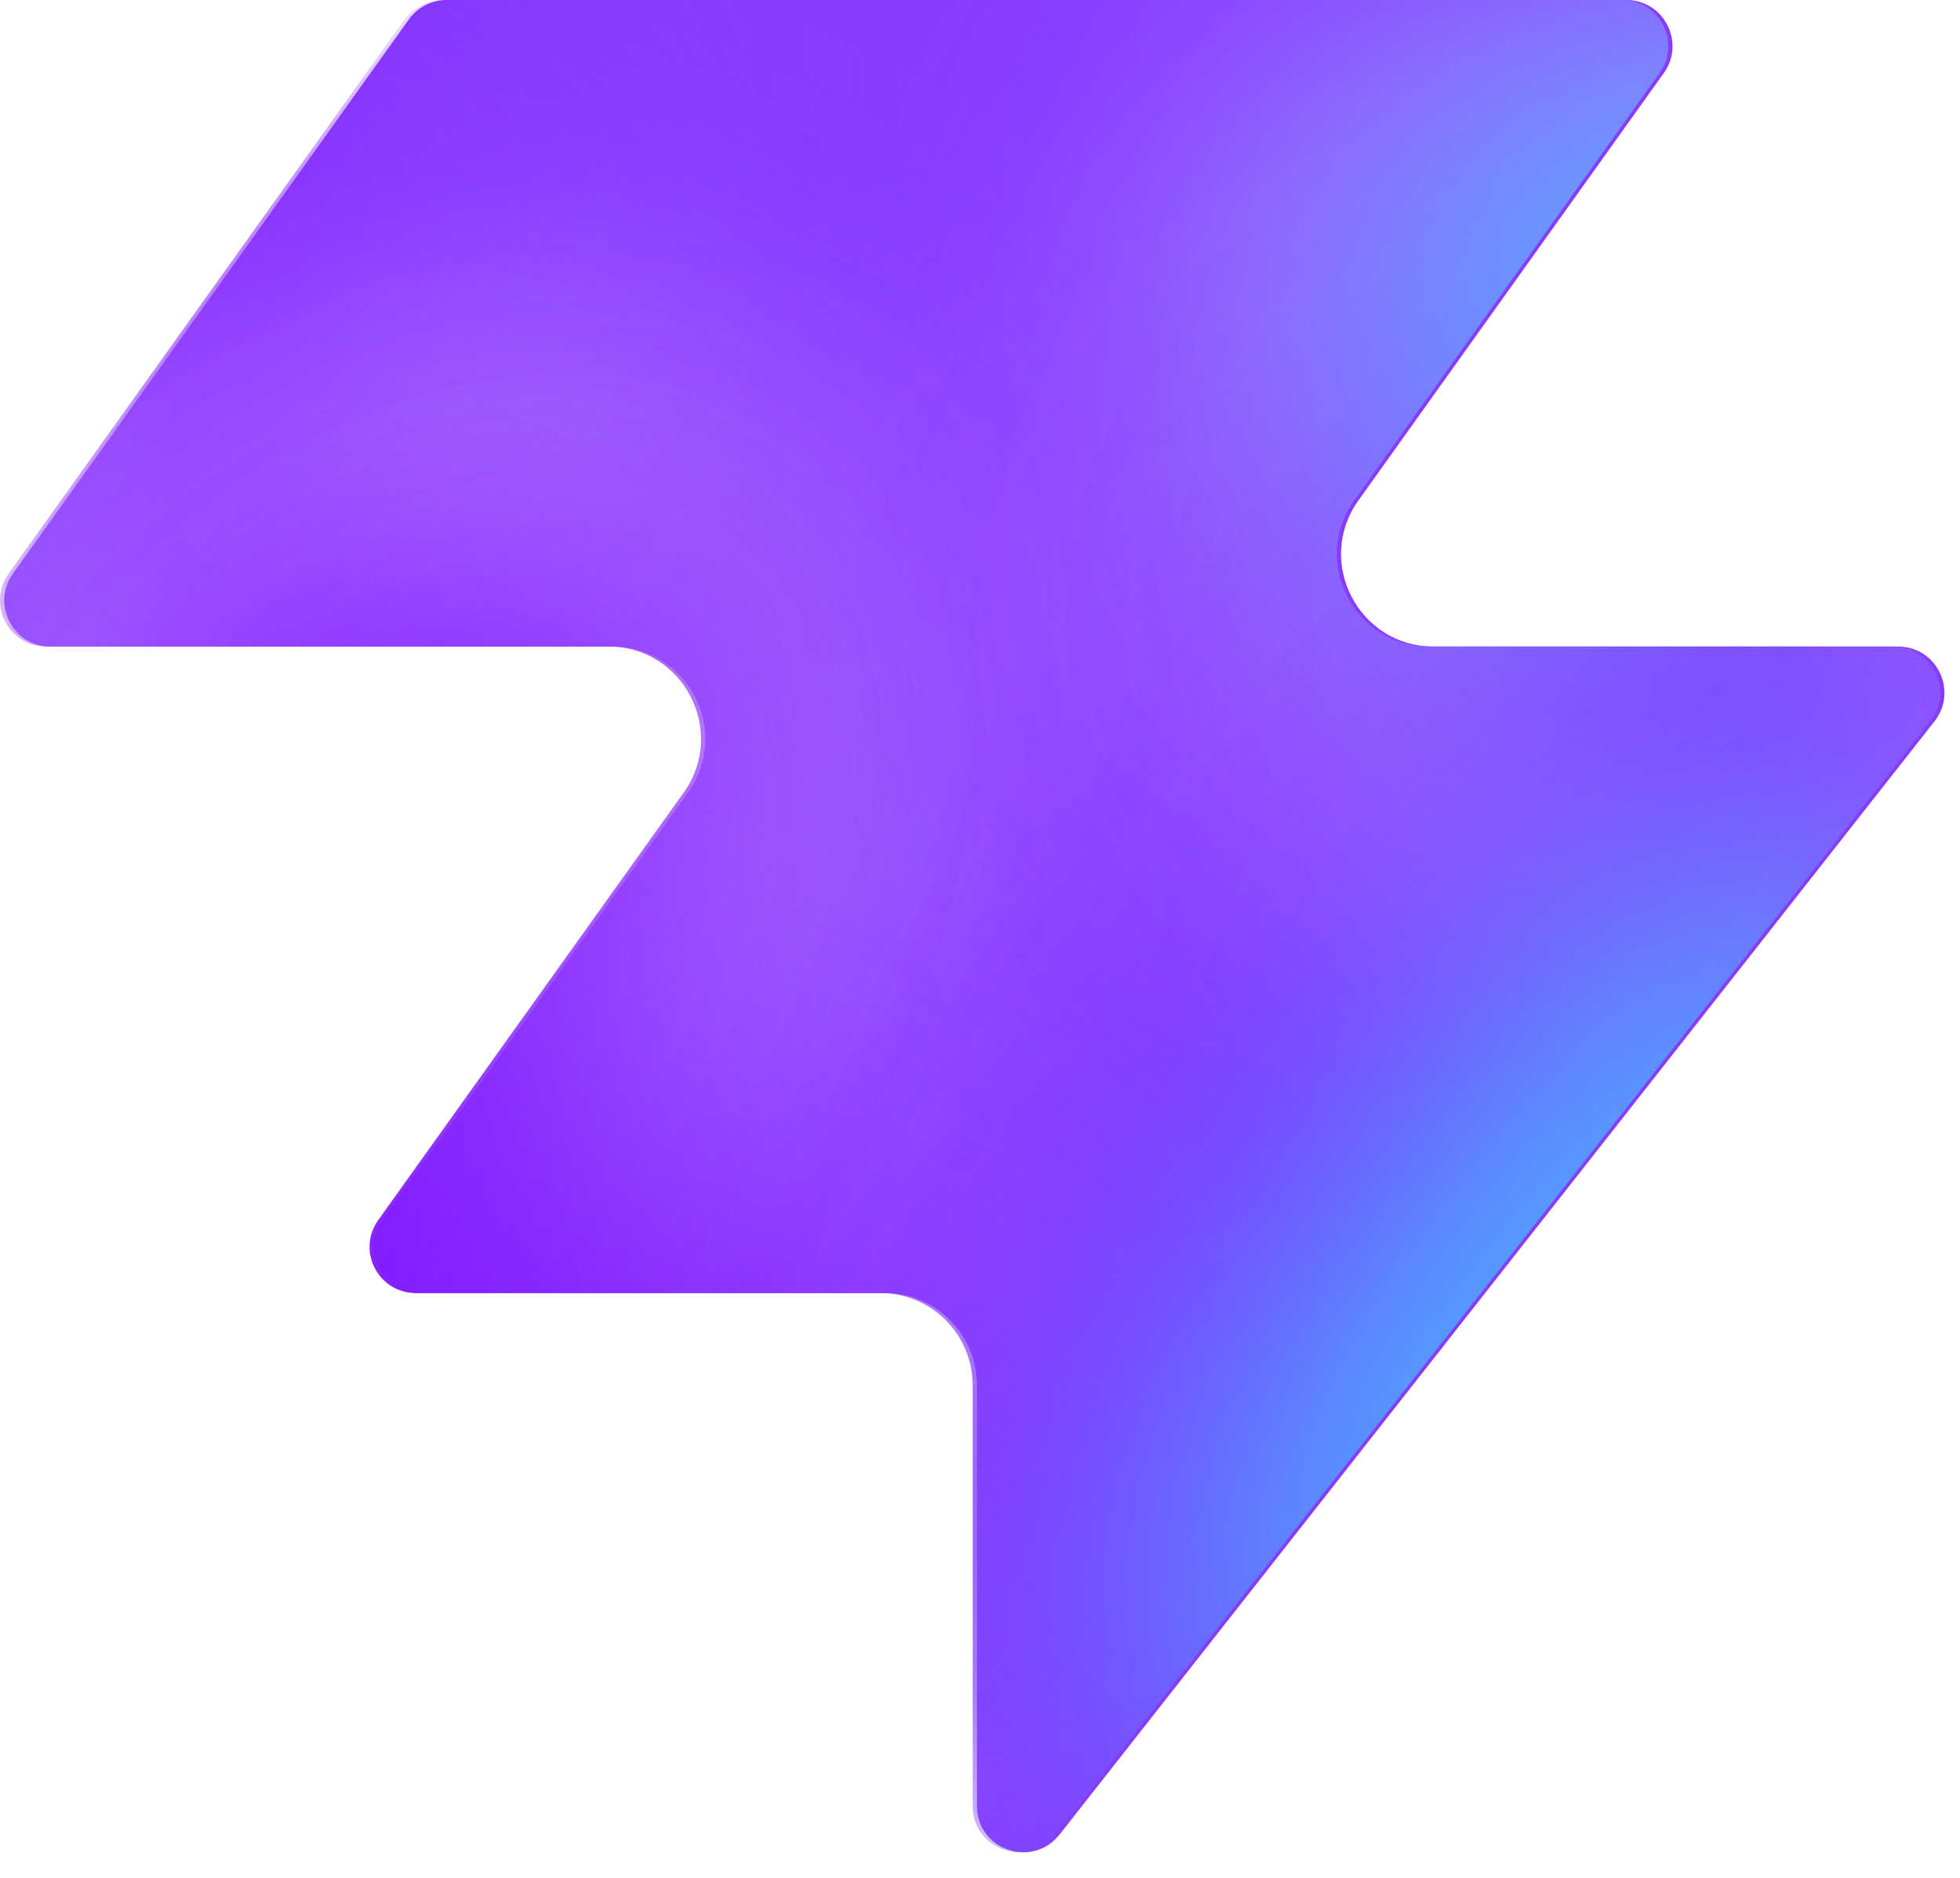
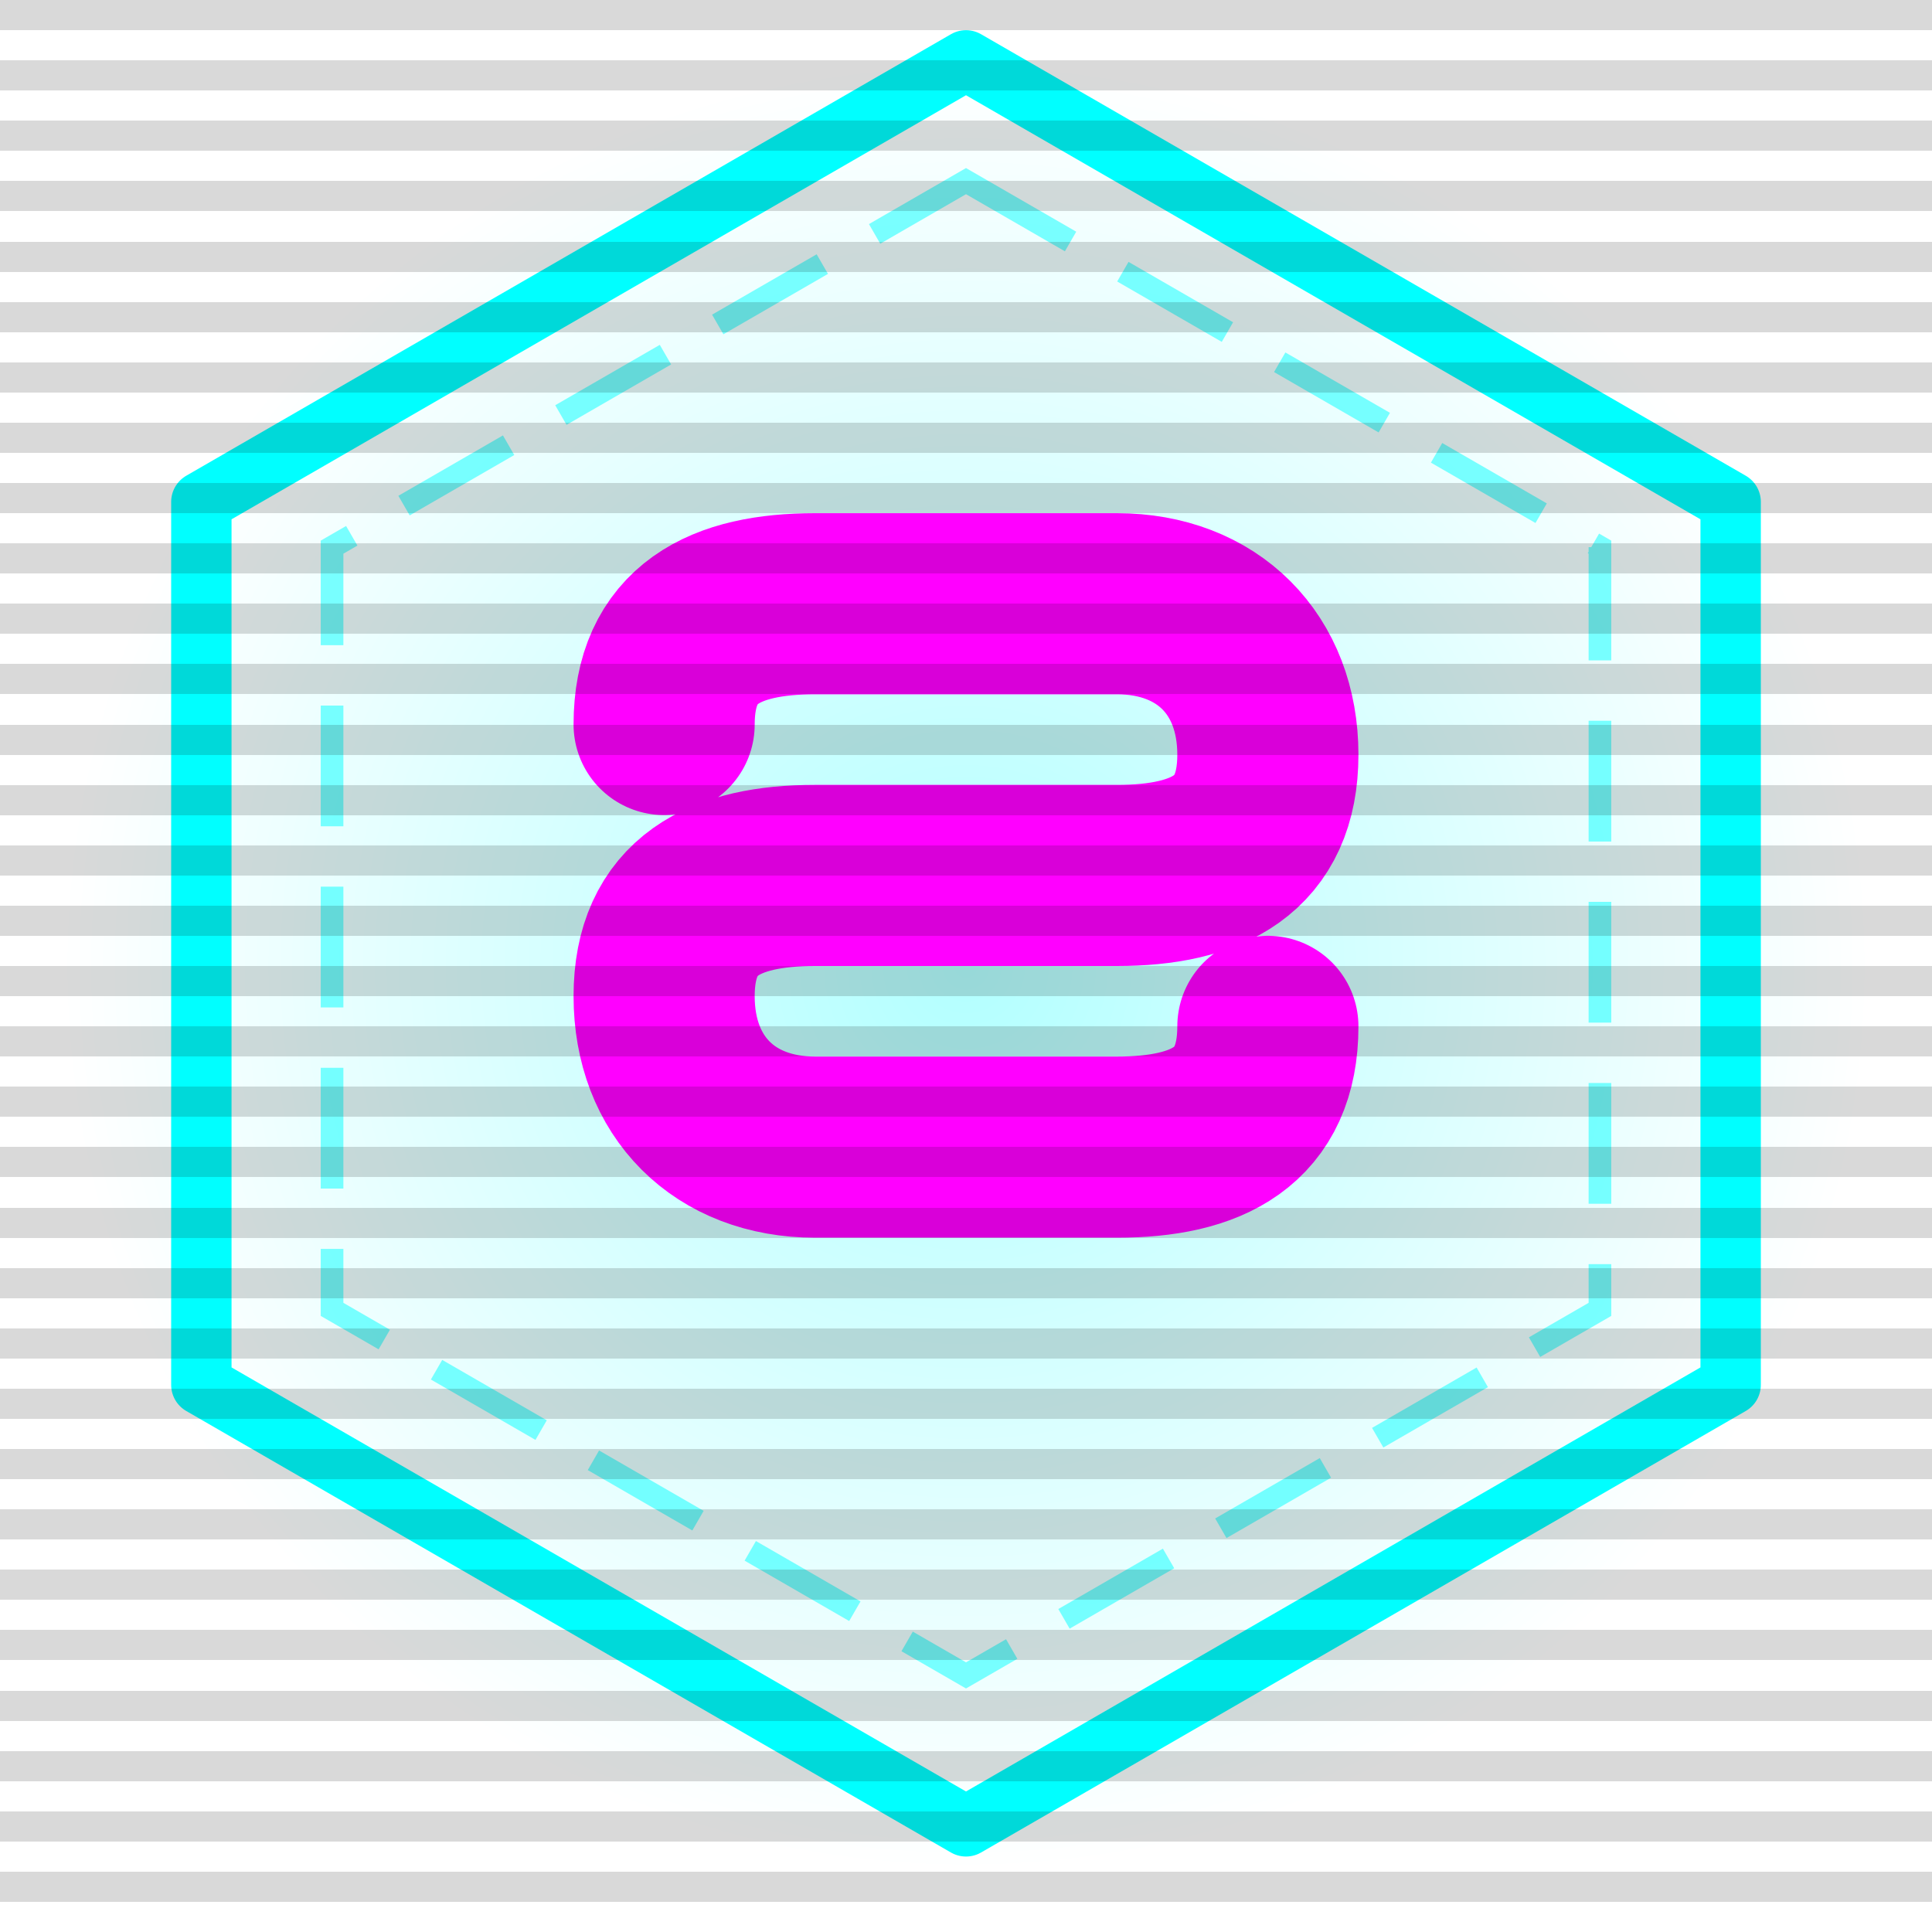
- <svg xmlns="http://www.w3.org/2000/svg" width="48" height="46" fill="none" viewBox="0 0 48 46">
-   <path fill="#863bff" d="M25.946 44.938c-.664.845-2.021.375-2.021-.698V33.937a2.26 2.26 0 0 0-2.262-2.262H10.287c-.92 0-1.456-1.04-.92-1.788l7.48-10.471c1.07-1.497 0-3.578-1.842-3.578H1.237c-.92 0-1.456-1.04-.92-1.788L10.013.474c.214-.297.556-.474.92-.474h28.894c.92 0 1.456 1.04.92 1.788l-7.48 10.471c-1.07 1.498 0 3.579 1.842 3.579h11.377c.943 0 1.473 1.088.89 1.83L25.947 44.94z" style="fill:#863bff;fill:color(display-p3 .525 .23 1);fill-opacity:1" />
-   <mask id="a" width="48" height="46" x="0" y="0" maskUnits="userSpaceOnUse" style="mask-type:alpha">
-     <path fill="#000" d="M25.842 44.938c-.664.844-2.021.375-2.021-.698V33.937a2.26 2.26 0 0 0-2.262-2.262H10.183c-.92 0-1.456-1.04-.92-1.788l7.48-10.471c1.07-1.498 0-3.579-1.842-3.579H1.133c-.92 0-1.456-1.04-.92-1.787L9.91.473c.214-.297.556-.474.92-.474h28.894c.92 0 1.456 1.04.92 1.788l-7.48 10.471c-1.07 1.498 0 3.578 1.842 3.578h11.377c.943 0 1.473 1.088.89 1.832L25.843 44.94z" style="fill:#000;fill-opacity:1" />
-   </mask>
-   <g mask="url(#a)">
-     <g filter="url(#b)">
-       <ellipse cx="5.508" cy="14.704" fill="#ede6ff" rx="5.508" ry="14.704" style="fill:#ede6ff;fill:color(display-p3 .927 .903 1);fill-opacity:1" transform="matrix(.00324 1 1 -.00324 -4.47 31.516)" />
-     </g>
-     <g filter="url(#c)">
-       <ellipse cx="10.399" cy="29.851" fill="#ede6ff" rx="10.399" ry="29.851" style="fill:#ede6ff;fill:color(display-p3 .927 .903 1);fill-opacity:1" transform="matrix(.00324 1 1 -.00324 -39.328 7.883)" />
-     </g>
-     <g filter="url(#d)">
-       <ellipse cx="5.508" cy="30.487" fill="#7e14ff" rx="5.508" ry="30.487" style="fill:#7e14ff;fill:color(display-p3 .492 .077 1);fill-opacity:1" transform="rotate(89.814 -25.913 -14.639)scale(1 -1)" />
-     </g>
-     <g filter="url(#e)">
-       <ellipse cx="5.508" cy="30.599" fill="#7e14ff" rx="5.508" ry="30.599" style="fill:#7e14ff;fill:color(display-p3 .492 .077 1);fill-opacity:1" transform="rotate(89.814 -32.644 -3.334)scale(1 -1)" />
-     </g>
-     <g filter="url(#f)">
-       <ellipse cx="5.508" cy="30.599" fill="#7e14ff" rx="5.508" ry="30.599" style="fill:#7e14ff;fill:color(display-p3 .492 .077 1);fill-opacity:1" transform="matrix(.00324 1 1 -.00324 -34.34 30.47)" />
-     </g>
-     <g filter="url(#g)">
-       <ellipse cx="14.072" cy="22.078" fill="#ede6ff" rx="14.072" ry="22.078" style="fill:#ede6ff;fill:color(display-p3 .927 .903 1);fill-opacity:1" transform="rotate(93.35 24.506 48.493)scale(-1 1)" />
-     </g>
-     <g filter="url(#h)">
-       <ellipse cx="3.47" cy="21.501" fill="#7e14ff" rx="3.47" ry="21.501" style="fill:#7e14ff;fill:color(display-p3 .492 .077 1);fill-opacity:1" transform="rotate(89.009 28.708 47.59)scale(-1 1)" />
-     </g>
-     <g filter="url(#i)">
-       <ellipse cx="3.47" cy="21.501" fill="#7e14ff" rx="3.47" ry="21.501" style="fill:#7e14ff;fill:color(display-p3 .492 .077 1);fill-opacity:1" transform="rotate(89.009 28.708 47.59)scale(-1 1)" />
-     </g>
-     <g filter="url(#j)">
-       <ellipse cx=".387" cy="8.972" fill="#7e14ff" rx="4.407" ry="29.108" style="fill:#7e14ff;fill:color(display-p3 .492 .077 1);fill-opacity:1" transform="rotate(39.51 .387 8.972)" />
-     </g>
-     <g filter="url(#k)">
-       <ellipse cx="47.523" cy="-6.092" fill="#7e14ff" rx="4.407" ry="29.108" style="fill:#7e14ff;fill:color(display-p3 .492 .077 1);fill-opacity:1" transform="rotate(37.892 47.523 -6.092)" />
-     </g>
-     <g filter="url(#l)">
-       <ellipse cx="41.412" cy="6.333" fill="#47bfff" rx="5.971" ry="9.665" style="fill:#47bfff;fill:color(display-p3 .28 .748 1);fill-opacity:1" transform="rotate(37.892 41.412 6.333)" />
-     </g>
-     <g filter="url(#m)">
-       <ellipse cx="-1.879" cy="38.332" fill="#7e14ff" rx="4.407" ry="29.108" style="fill:#7e14ff;fill:color(display-p3 .492 .077 1);fill-opacity:1" transform="rotate(37.892 -1.88 38.332)" />
-     </g>
-     <g filter="url(#n)">
-       <ellipse cx="-1.879" cy="38.332" fill="#7e14ff" rx="4.407" ry="29.108" style="fill:#7e14ff;fill:color(display-p3 .492 .077 1);fill-opacity:1" transform="rotate(37.892 -1.88 38.332)" />
-     </g>
-     <g filter="url(#o)">
-       <ellipse cx="35.651" cy="29.907" fill="#7e14ff" rx="4.407" ry="29.108" style="fill:#7e14ff;fill:color(display-p3 .492 .077 1);fill-opacity:1" transform="rotate(37.892 35.651 29.907)" />
-     </g>
-     <g filter="url(#p)">
-       <ellipse cx="38.418" cy="32.4" fill="#47bfff" rx="5.971" ry="15.297" style="fill:#47bfff;fill:color(display-p3 .28 .748 1);fill-opacity:1" transform="rotate(37.892 38.418 32.4)" />
-     </g>
-   </g>
+ <svg xmlns="http://www.w3.org/2000/svg" width="128" height="128" viewBox="0 0 128 128" fill="none">
+   <circle cx="64" cy="64" r="60" fill="url(#paint0_radial)" fill-opacity="0.3" />
+   <path d="M64 4L114.66 33.25V91.75L64 121L13.34 91.75V33.25L64 4Z" stroke="#00ffff" stroke-width="4" stroke-linejoin="round" />
+   <path d="M64 12L106 36.25V86.75L64 111L22 86.75V36.25L64 12Z" stroke="#00ffff" stroke-width="1.5" stroke-opacity="0.5" stroke-dasharray="8 4" />
+   <path d="M44 48C44 42 48 40 54 40H74C80 40 84 44 84 50C84 56 80 58 74 58H54C48 58 44 60 44 66C44 72 48 76 54 76H74C80 76 84 74 84 68" stroke="#ff00ff" stroke-width="12" stroke-linecap="round" stroke-linejoin="round" />
+   <rect x="0" y="0" width="128" height="128" fill="url(#scanlines)" fill-opacity="0.15" />
  <defs>
-     <filter id="b" width="60.045" height="41.654" x="-19.77" y="16.149" color-interpolation-filters="sRGB" filterUnits="userSpaceOnUse">
-       <feFlood flood-opacity="0" result="BackgroundImageFix" />
-       <feBlend in="SourceGraphic" in2="BackgroundImageFix" result="shape" />
-       <feGaussianBlur result="effect1_foregroundBlur_2002_17158" stdDeviation="7.659" />
-     </filter>
-     <filter id="c" width="90.34" height="51.437" x="-54.613" y="-7.533" color-interpolation-filters="sRGB" filterUnits="userSpaceOnUse">
-       <feFlood flood-opacity="0" result="BackgroundImageFix" />
-       <feBlend in="SourceGraphic" in2="BackgroundImageFix" result="shape" />
-       <feGaussianBlur result="effect1_foregroundBlur_2002_17158" stdDeviation="7.659" />
-     </filter>
-     <filter id="d" width="79.355" height="29.4" x="-49.64" y="2.03" color-interpolation-filters="sRGB" filterUnits="userSpaceOnUse">
-       <feFlood flood-opacity="0" result="BackgroundImageFix" />
-       <feBlend in="SourceGraphic" in2="BackgroundImageFix" result="shape" />
-       <feGaussianBlur result="effect1_foregroundBlur_2002_17158" stdDeviation="4.596" />
-     </filter>
-     <filter id="e" width="79.579" height="29.4" x="-45.045" y="20.029" color-interpolation-filters="sRGB" filterUnits="userSpaceOnUse">
-       <feFlood flood-opacity="0" result="BackgroundImageFix" />
-       <feBlend in="SourceGraphic" in2="BackgroundImageFix" result="shape" />
-       <feGaussianBlur result="effect1_foregroundBlur_2002_17158" stdDeviation="4.596" />
-     </filter>
-     <filter id="f" width="79.579" height="29.4" x="-43.513" y="21.178" color-interpolation-filters="sRGB" filterUnits="userSpaceOnUse">
-       <feFlood flood-opacity="0" result="BackgroundImageFix" />
-       <feBlend in="SourceGraphic" in2="BackgroundImageFix" result="shape" />
-       <feGaussianBlur result="effect1_foregroundBlur_2002_17158" stdDeviation="4.596" />
-     </filter>
-     <filter id="g" width="74.749" height="58.852" x="15.756" y="-17.901" color-interpolation-filters="sRGB" filterUnits="userSpaceOnUse">
-       <feFlood flood-opacity="0" result="BackgroundImageFix" />
-       <feBlend in="SourceGraphic" in2="BackgroundImageFix" result="shape" />
-       <feGaussianBlur result="effect1_foregroundBlur_2002_17158" stdDeviation="7.659" />
-     </filter>
-     <filter id="h" width="61.377" height="25.362" x="23.548" y="2.284" color-interpolation-filters="sRGB" filterUnits="userSpaceOnUse">
-       <feFlood flood-opacity="0" result="BackgroundImageFix" />
-       <feBlend in="SourceGraphic" in2="BackgroundImageFix" result="shape" />
-       <feGaussianBlur result="effect1_foregroundBlur_2002_17158" stdDeviation="4.596" />
-     </filter>
-     <filter id="i" width="61.377" height="25.362" x="23.548" y="2.284" color-interpolation-filters="sRGB" filterUnits="userSpaceOnUse">
-       <feFlood flood-opacity="0" result="BackgroundImageFix" />
-       <feBlend in="SourceGraphic" in2="BackgroundImageFix" result="shape" />
-       <feGaussianBlur result="effect1_foregroundBlur_2002_17158" stdDeviation="4.596" />
-     </filter>
-     <filter id="j" width="56.045" height="63.649" x="-27.636" y="-22.853" color-interpolation-filters="sRGB" filterUnits="userSpaceOnUse">
-       <feFlood flood-opacity="0" result="BackgroundImageFix" />
-       <feBlend in="SourceGraphic" in2="BackgroundImageFix" result="shape" />
-       <feGaussianBlur result="effect1_foregroundBlur_2002_17158" stdDeviation="4.596" />
-     </filter>
-     <filter id="k" width="54.814" height="64.646" x="20.116" y="-38.415" color-interpolation-filters="sRGB" filterUnits="userSpaceOnUse">
-       <feFlood flood-opacity="0" result="BackgroundImageFix" />
-       <feBlend in="SourceGraphic" in2="BackgroundImageFix" result="shape" />
-       <feGaussianBlur result="effect1_foregroundBlur_2002_17158" stdDeviation="4.596" />
-     </filter>
-     <filter id="l" width="33.541" height="35.313" x="24.641" y="-11.323" color-interpolation-filters="sRGB" filterUnits="userSpaceOnUse">
-       <feFlood flood-opacity="0" result="BackgroundImageFix" />
-       <feBlend in="SourceGraphic" in2="BackgroundImageFix" result="shape" />
-       <feGaussianBlur result="effect1_foregroundBlur_2002_17158" stdDeviation="4.596" />
-     </filter>
-     <filter id="m" width="54.814" height="64.646" x="-29.286" y="6.009" color-interpolation-filters="sRGB" filterUnits="userSpaceOnUse">
-       <feFlood flood-opacity="0" result="BackgroundImageFix" />
-       <feBlend in="SourceGraphic" in2="BackgroundImageFix" result="shape" />
-       <feGaussianBlur result="effect1_foregroundBlur_2002_17158" stdDeviation="4.596" />
-     </filter>
-     <filter id="n" width="54.814" height="64.646" x="-29.286" y="6.009" color-interpolation-filters="sRGB" filterUnits="userSpaceOnUse">
-       <feFlood flood-opacity="0" result="BackgroundImageFix" />
-       <feBlend in="SourceGraphic" in2="BackgroundImageFix" result="shape" />
-       <feGaussianBlur result="effect1_foregroundBlur_2002_17158" stdDeviation="4.596" />
-     </filter>
-     <filter id="o" width="54.814" height="64.646" x="8.244" y="-2.416" color-interpolation-filters="sRGB" filterUnits="userSpaceOnUse">
-       <feFlood flood-opacity="0" result="BackgroundImageFix" />
-       <feBlend in="SourceGraphic" in2="BackgroundImageFix" result="shape" />
-       <feGaussianBlur result="effect1_foregroundBlur_2002_17158" stdDeviation="4.596" />
-     </filter>
-     <filter id="p" width="39.409" height="43.623" x="18.713" y="10.588" color-interpolation-filters="sRGB" filterUnits="userSpaceOnUse">
-       <feFlood flood-opacity="0" result="BackgroundImageFix" />
-       <feBlend in="SourceGraphic" in2="BackgroundImageFix" result="shape" />
-       <feGaussianBlur result="effect1_foregroundBlur_2002_17158" stdDeviation="4.596" />
-     </filter>
+     <radialGradient id="paint0_radial" cx="0" cy="0" r="1" gradientUnits="userSpaceOnUse" gradientTransform="translate(64 64) rotate(90) scale(60)">
+       <stop stop-color="#00ffff" />
+       <stop offset="1" stop-color="#00ffff" stop-opacity="0" />
+     </radialGradient>
+     <pattern id="scanlines" width="128" height="4" patternUnits="userSpaceOnUse">
+       <rect width="128" height="2" fill="black" />
+     </pattern>
  </defs>
</svg>
